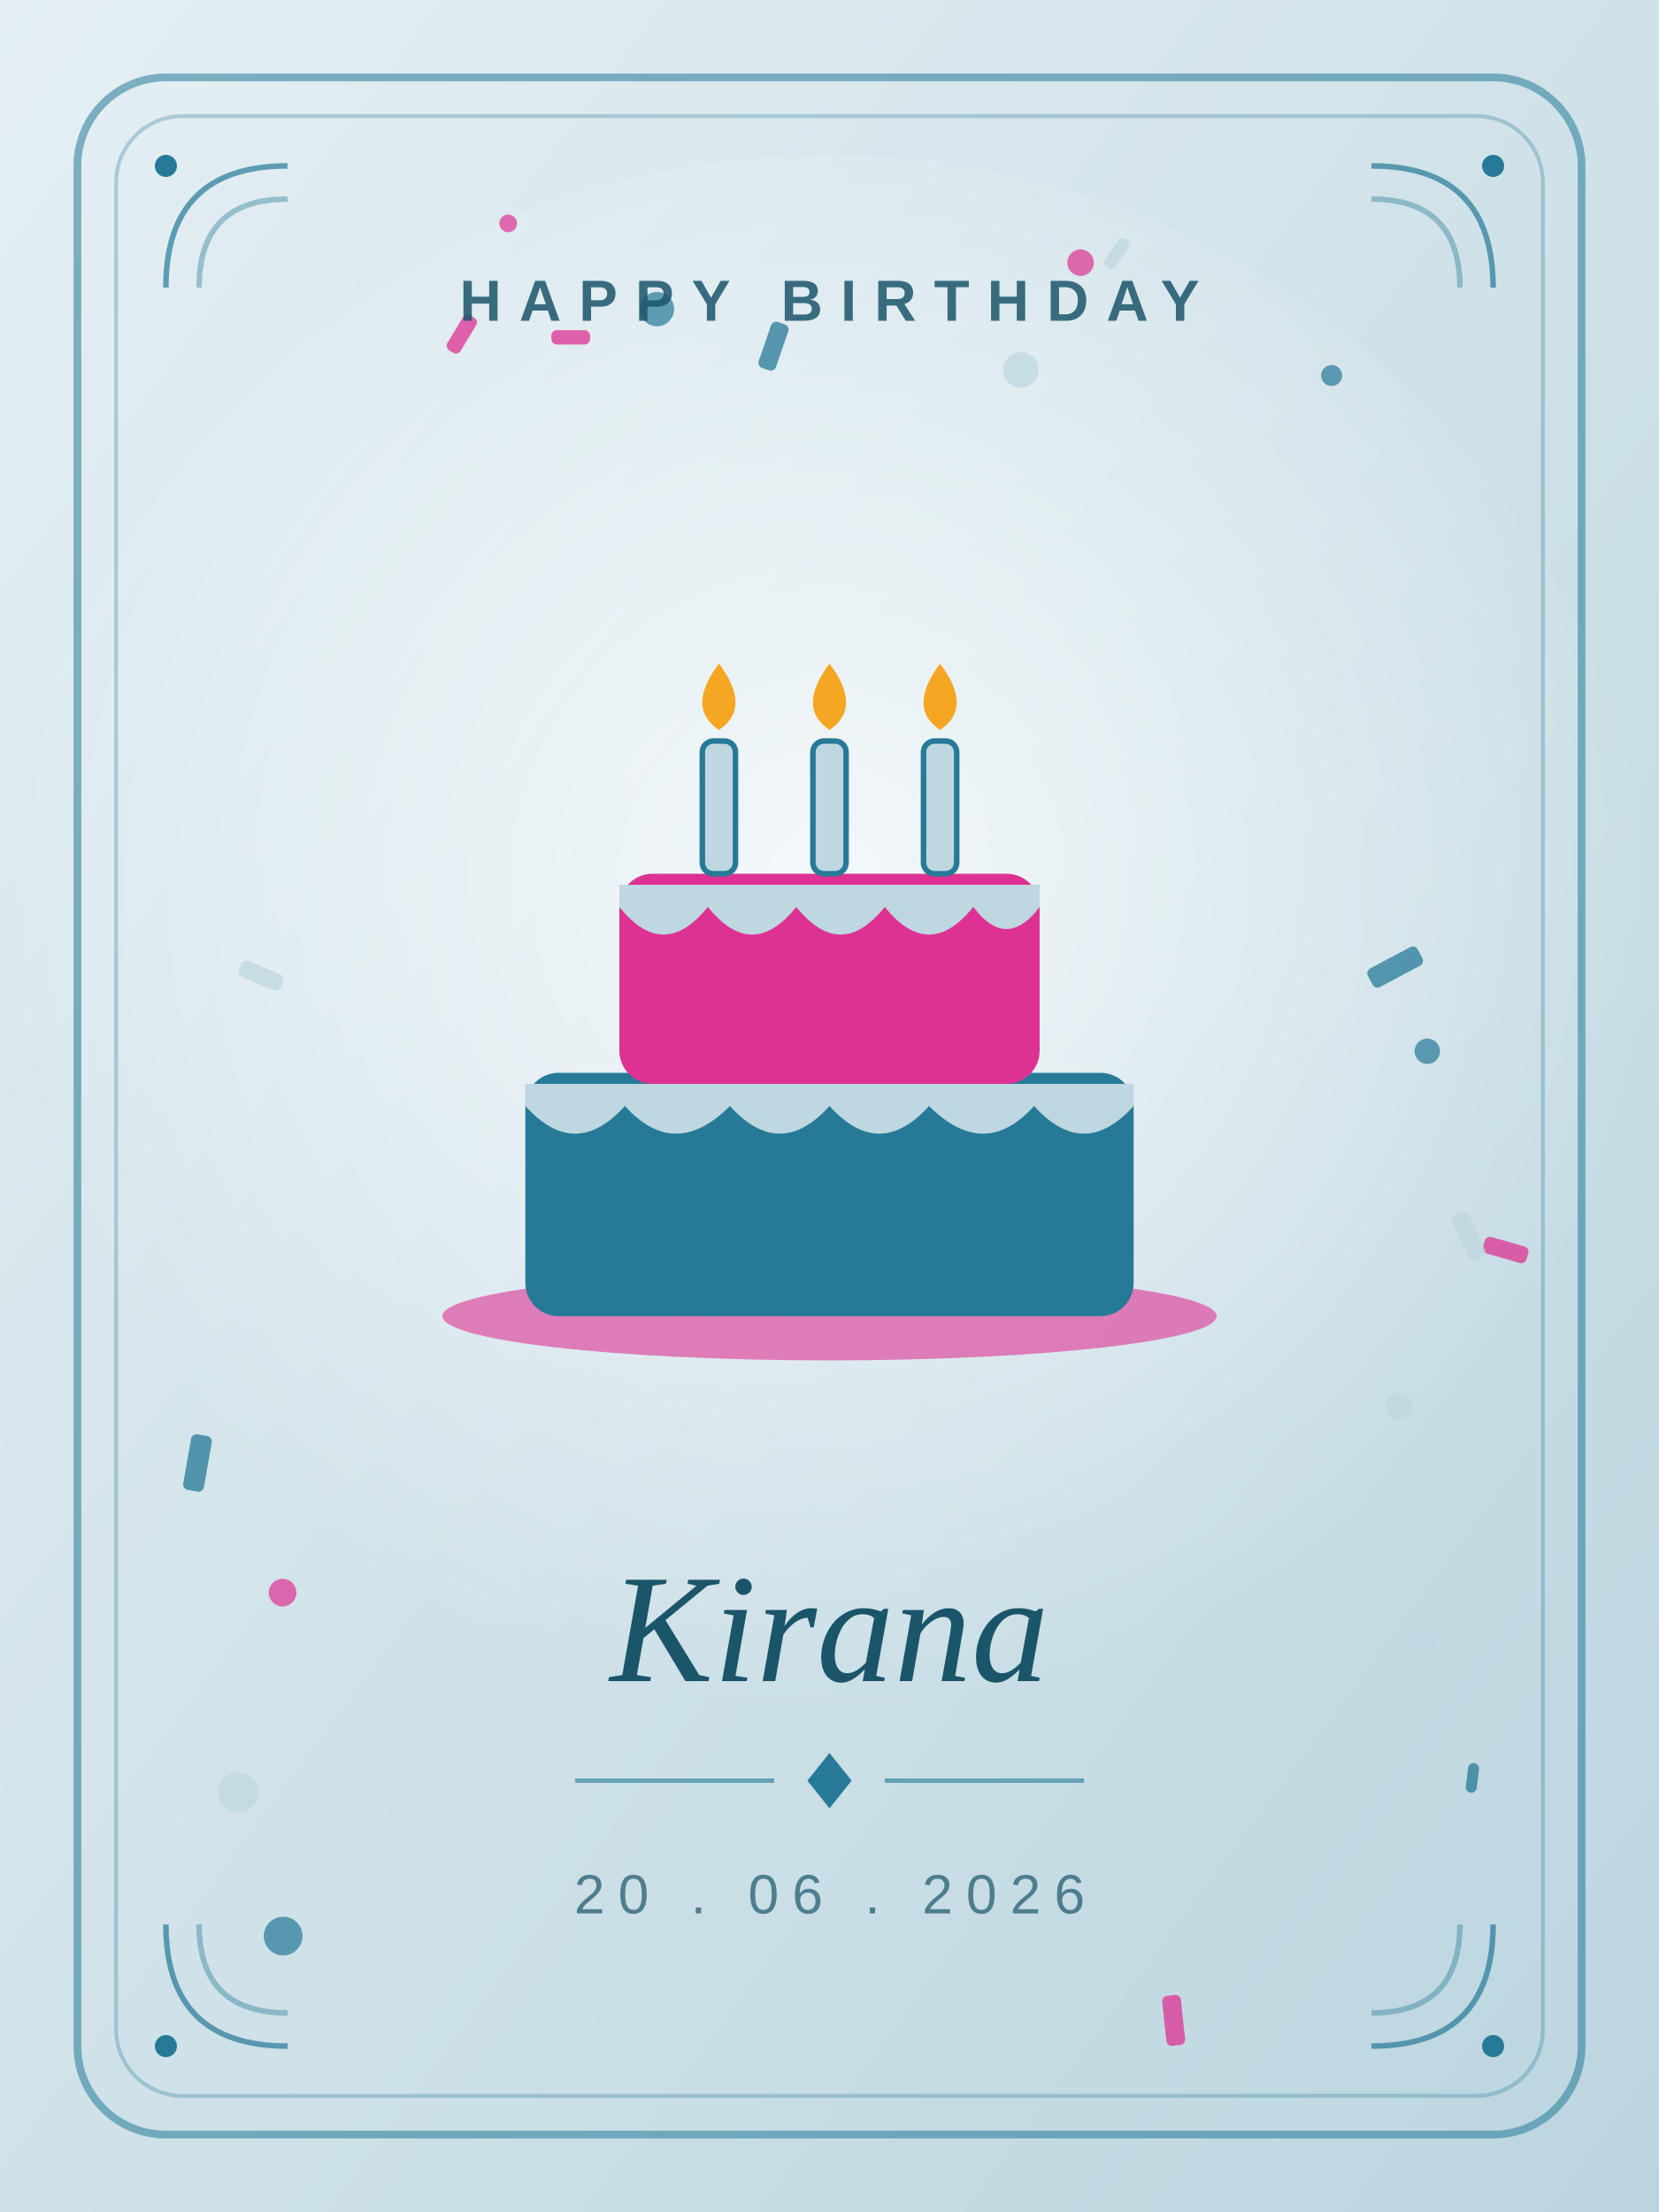
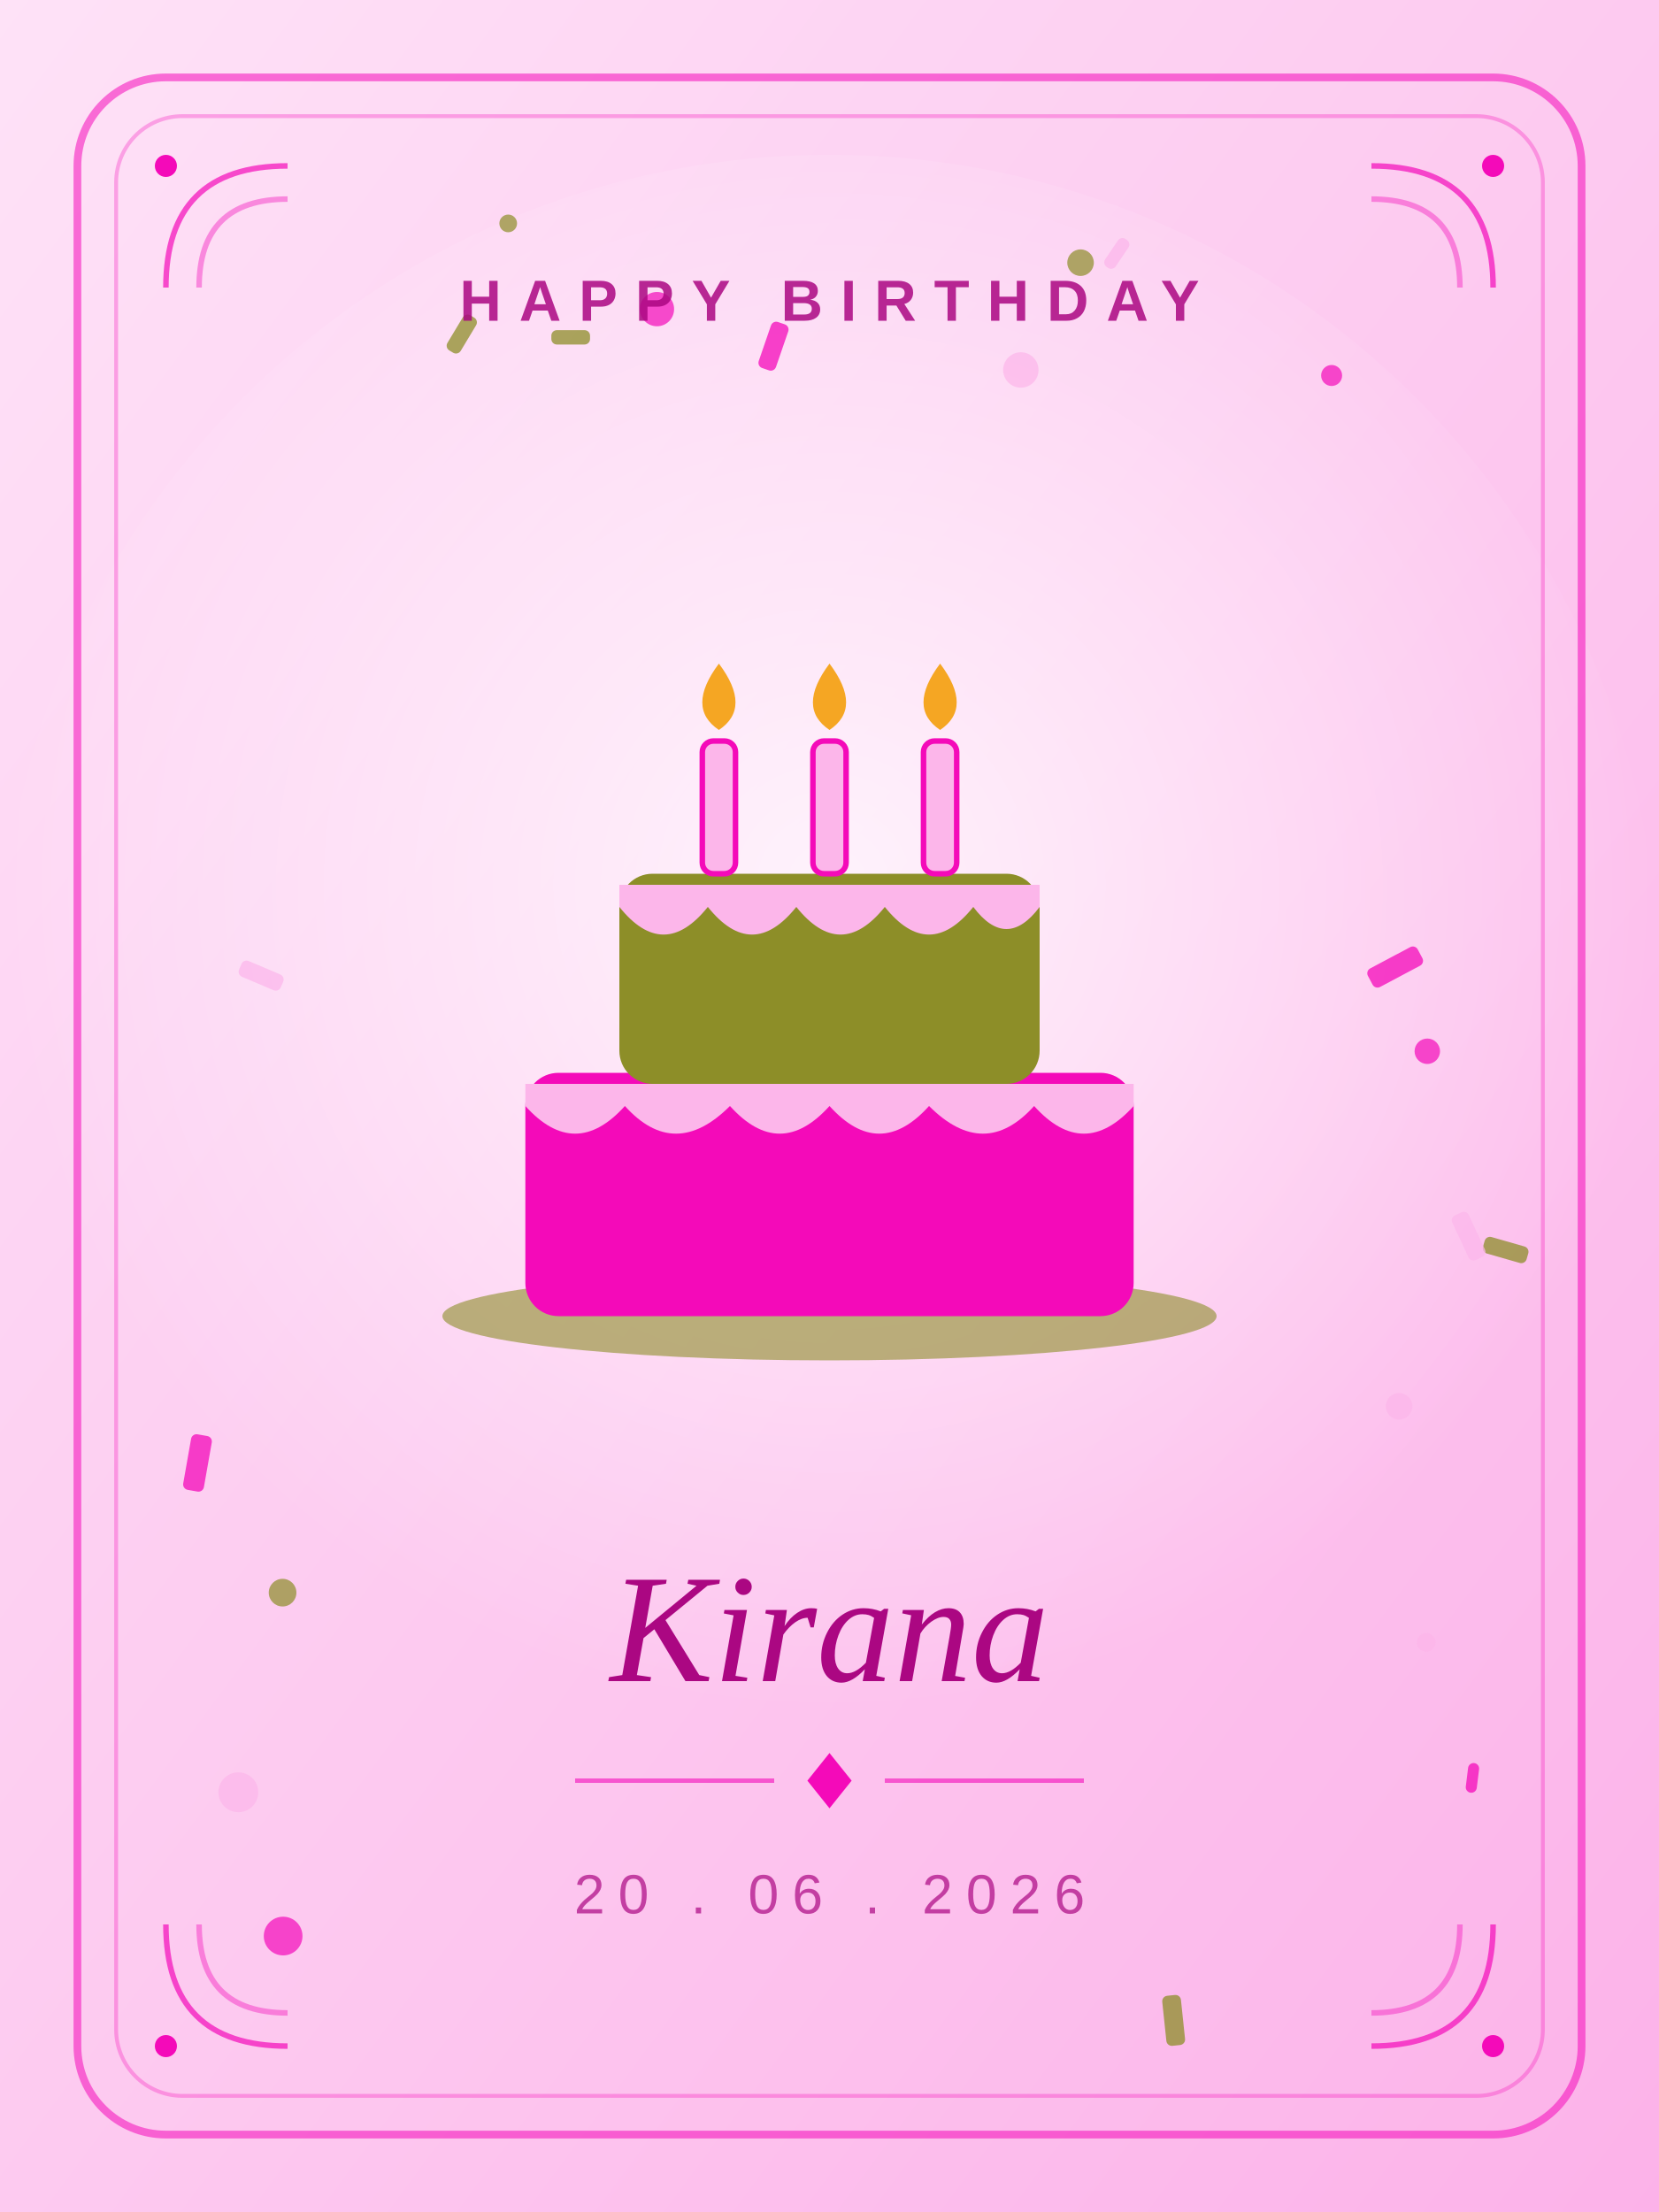
<svg xmlns="http://www.w3.org/2000/svg" viewBox="0 0 300 400" width="600" height="800">
  <defs>
    <linearGradient id="bg" x1="0" y1="0" x2="1" y2="1">
-       <stop offset="0" stop-color="#e5eff3" />
-       <stop offset="1" stop-color="#bbd5df" />
+       <stop offset="0" stop-color="#fee2f7" />
+       <stop offset="1" stop-color="#fcb2e9" />
    </linearGradient>
    <radialGradient id="glow" cx="0.5" cy="0.44" r="0.5">
      <stop offset="0" stop-color="#ffffff" stop-opacity="0.75" />
      <stop offset="1" stop-color="#ffffff" stop-opacity="0" />
    </radialGradient>
  </defs>
  <rect width="300" height="400" fill="url(#bg)" />
  <circle cx="150" cy="178" r="150" fill="url(#glow)" />
  <g>
-     <circle cx="51.2" cy="350.1" r="3.5" fill="#267a97" fill-opacity="0.7" />
-     <rect x="214.4" y="369.7" width="3.4" height="9.1" rx="1" fill="#dd3293" fill-opacity="0.75" transform="rotate(174 214.4 369.7)" />
-     <circle cx="257.9" cy="297.0" r="1.7" fill="#bed7e0" fill-opacity="0.7" />
-     <rect x="36.7" y="269.9" width="3.8" height="10.2" rx="1" fill="#267a97" fill-opacity="0.75" transform="rotate(190 36.7 269.9)" />
-     <circle cx="91.9" cy="40.4" r="1.6" fill="#dd3293" fill-opacity="0.7" />
-     <rect x="201.2" y="49.0" width="2.3" height="6.1" rx="1" fill="#bed7e0" fill-opacity="0.75" transform="rotate(214 201.2 49.0)" />
-     <circle cx="118.8" cy="55.9" r="3.1" fill="#267a97" fill-opacity="0.7" />
-     <rect x="267.9" y="226.4" width="3.1" height="8.2" rx="1" fill="#dd3293" fill-opacity="0.75" transform="rotate(286 267.9 226.4)" />
-     <circle cx="184.6" cy="66.9" r="3.2" fill="#bed7e0" fill-opacity="0.7" />
-     <rect x="265.6" y="318.7" width="2.0" height="5.4" rx="1" fill="#267a97" fill-opacity="0.75" transform="rotate(7 265.6 318.7)" />
-     <circle cx="195.4" cy="47.5" r="2.4" fill="#dd3293" fill-opacity="0.7" />
-     <rect x="262.2" y="220.2" width="3.3" height="8.9" rx="1" fill="#bed7e0" fill-opacity="0.75" transform="rotate(335 262.2 220.2)" />
-     <circle cx="258.1" cy="190.1" r="2.3" fill="#267a97" fill-opacity="0.7" />
-     <rect x="82.8" y="64.3" width="2.8" height="7.4" rx="1" fill="#dd3293" fill-opacity="0.75" transform="rotate(211 82.8 64.3)" />
-     <circle cx="43.1" cy="324.1" r="3.6" fill="#bed7e0" fill-opacity="0.7" />
-     <rect x="140.0" y="67.3" width="3.3" height="8.8" rx="1" fill="#267a97" fill-opacity="0.75" transform="rotate(199 140.0 67.3)" />
-     <circle cx="51.1" cy="288.0" r="2.5" fill="#dd3293" fill-opacity="0.7" />
-     <rect x="51.6" y="176.6" width="3.1" height="8.2" rx="1" fill="#bed7e0" fill-opacity="0.75" transform="rotate(113 51.6 176.6)" />
-     <circle cx="240.8" cy="67.9" r="1.9" fill="#267a97" fill-opacity="0.7" />
-     <rect x="106.7" y="59.7" width="2.6" height="7.0" rx="1" fill="#dd3293" fill-opacity="0.75" transform="rotate(90 106.7 59.7)" />
-     <circle cx="253.0" cy="254.3" r="2.4" fill="#bed7e0" fill-opacity="0.7" />
-     <rect x="255.9" y="170.8" width="3.8" height="10.2" rx="1" fill="#267a97" fill-opacity="0.75" transform="rotate(62 255.9 170.8)" />
+     <circle cx="51.2" cy="350.1" r="3.5" fill="#f40ab9" fill-opacity="0.7" />
+     <rect x="214.4" y="369.7" width="3.4" height="9.1" rx="1" fill="#8d8e28" fill-opacity="0.75" transform="rotate(174 214.4 369.7)" />
+     <circle cx="257.9" cy="297.0" r="1.7" fill="#fcb6ea" fill-opacity="0.7" />
+     <rect x="36.7" y="269.9" width="3.8" height="10.2" rx="1" fill="#f40ab9" fill-opacity="0.75" transform="rotate(190 36.7 269.9)" />
+     <circle cx="91.9" cy="40.4" r="1.6" fill="#8d8e28" fill-opacity="0.7" />
+     <rect x="201.2" y="49.0" width="2.3" height="6.1" rx="1" fill="#fcb6ea" fill-opacity="0.75" transform="rotate(214 201.2 49.0)" />
+     <circle cx="118.8" cy="55.9" r="3.1" fill="#f40ab9" fill-opacity="0.7" />
+     <rect x="267.9" y="226.4" width="3.1" height="8.2" rx="1" fill="#8d8e28" fill-opacity="0.75" transform="rotate(286 267.9 226.4)" />
+     <circle cx="184.6" cy="66.9" r="3.2" fill="#fcb6ea" fill-opacity="0.7" />
+     <rect x="265.6" y="318.7" width="2.0" height="5.4" rx="1" fill="#f40ab9" fill-opacity="0.75" transform="rotate(7 265.6 318.7)" />
+     <circle cx="195.4" cy="47.5" r="2.4" fill="#8d8e28" fill-opacity="0.7" />
+     <rect x="262.2" y="220.2" width="3.3" height="8.9" rx="1" fill="#fcb6ea" fill-opacity="0.75" transform="rotate(335 262.2 220.2)" />
+     <circle cx="258.1" cy="190.1" r="2.3" fill="#f40ab9" fill-opacity="0.7" />
+     <rect x="82.8" y="64.3" width="2.8" height="7.4" rx="1" fill="#8d8e28" fill-opacity="0.75" transform="rotate(211 82.8 64.3)" />
+     <circle cx="43.1" cy="324.1" r="3.6" fill="#fcb6ea" fill-opacity="0.7" />
+     <rect x="140.0" y="67.3" width="3.3" height="8.8" rx="1" fill="#f40ab9" fill-opacity="0.75" transform="rotate(199 140.0 67.3)" />
+     <circle cx="51.1" cy="288.0" r="2.5" fill="#8d8e28" fill-opacity="0.7" />
+     <rect x="51.6" y="176.6" width="3.1" height="8.2" rx="1" fill="#fcb6ea" fill-opacity="0.75" transform="rotate(113 51.6 176.6)" />
+     <circle cx="240.8" cy="67.9" r="1.9" fill="#f40ab9" fill-opacity="0.7" />
+     <rect x="106.7" y="59.7" width="2.6" height="7.0" rx="1" fill="#8d8e28" fill-opacity="0.75" transform="rotate(90 106.7 59.7)" />
+     <circle cx="253.0" cy="254.3" r="2.4" fill="#fcb6ea" fill-opacity="0.7" />
+     <rect x="255.9" y="170.8" width="3.8" height="10.2" rx="1" fill="#f40ab9" fill-opacity="0.75" transform="rotate(62 255.9 170.8)" />
  </g>
-   <rect x="14" y="14" width="272" height="372" rx="16" fill="none" stroke="#267a97" stroke-opacity="0.55" stroke-width="1.4" />
-   <rect x="21" y="21" width="258" height="358" rx="12" fill="none" stroke="#267a97" stroke-opacity="0.3" stroke-width="0.7" />
-   <g transform="translate(30 30) rotate(0)" fill="none" stroke="#267a97" stroke-width="1" stroke-opacity="0.7">
+   <rect x="14" y="14" width="272" height="372" rx="16" fill="none" stroke="#f40ab9" stroke-opacity="0.55" stroke-width="1.4" />
+   <rect x="21" y="21" width="258" height="358" rx="12" fill="none" stroke="#f40ab9" stroke-opacity="0.3" stroke-width="0.7" />
+   <g transform="translate(30 30) rotate(0)" fill="none" stroke="#f40ab9" stroke-width="1" stroke-opacity="0.7">
    <path d="M0 22 Q0 0 22 0" />
    <path d="M6 22 Q6 6 22 6" stroke-opacity="0.4" />
-     <circle cx="0" cy="0" r="2" fill="#267a97" stroke="none" />
+     <circle cx="0" cy="0" r="2" fill="#f40ab9" stroke="none" />
  </g>
-   <g transform="translate(270 30) rotate(90)" fill="none" stroke="#267a97" stroke-width="1" stroke-opacity="0.7">
+   <g transform="translate(270 30) rotate(90)" fill="none" stroke="#f40ab9" stroke-width="1" stroke-opacity="0.7">
    <path d="M0 22 Q0 0 22 0" />
    <path d="M6 22 Q6 6 22 6" stroke-opacity="0.4" />
-     <circle cx="0" cy="0" r="2" fill="#267a97" stroke="none" />
+     <circle cx="0" cy="0" r="2" fill="#f40ab9" stroke="none" />
  </g>
-   <g transform="translate(270 370) rotate(180)" fill="none" stroke="#267a97" stroke-width="1" stroke-opacity="0.7">
+   <g transform="translate(270 370) rotate(180)" fill="none" stroke="#f40ab9" stroke-width="1" stroke-opacity="0.7">
    <path d="M0 22 Q0 0 22 0" />
    <path d="M6 22 Q6 6 22 6" stroke-opacity="0.4" />
-     <circle cx="0" cy="0" r="2" fill="#267a97" stroke="none" />
+     <circle cx="0" cy="0" r="2" fill="#f40ab9" stroke="none" />
  </g>
-   <g transform="translate(30 370) rotate(270)" fill="none" stroke="#267a97" stroke-width="1" stroke-opacity="0.7">
+   <g transform="translate(30 370) rotate(270)" fill="none" stroke="#f40ab9" stroke-width="1" stroke-opacity="0.7">
    <path d="M0 22 Q0 0 22 0" />
    <path d="M6 22 Q6 6 22 6" stroke-opacity="0.4" />
-     <circle cx="0" cy="0" r="2" fill="#267a97" stroke="none" />
+     <circle cx="0" cy="0" r="2" fill="#f40ab9" stroke="none" />
  </g>
-   <text x="150" y="58" text-anchor="middle" font-family="'Helvetica Neue', Arial, sans-serif" font-size="10.5" font-weight="600" letter-spacing="3.2" fill="#1b556a" fill-opacity="0.85">HAPPY BIRTHDAY</text>
+   <text x="150" y="58" text-anchor="middle" font-family="'Helvetica Neue', Arial, sans-serif" font-size="10.5" font-weight="600" letter-spacing="3.2" fill="#ab0782" fill-opacity="0.85">HAPPY BIRTHDAY</text>
  <g transform="translate(150 180)">
-     <ellipse cx="0" cy="58" rx="70" ry="8" fill="#dd3293" fill-opacity="0.6" />
-     <rect x="-55" y="14" width="110" height="44" rx="6" fill="#267a97" />
-     <path d="M-55 20 Q-46 30 -37 20 Q-28 30 -18 20 Q-9 30 0 20 Q9 30 18 20 Q28 30 37 20 Q46 30 55 20 L55 16 L-55 16 Z" fill="#bed7e0" />
-     <rect x="-38" y="-22" width="76" height="38" rx="6" fill="#dd3293" />
-     <path d="M-38 -16 Q-30 -6 -22 -16 Q-14 -6 -6 -16 Q2 -6 10 -16 Q18 -6 26 -16 Q32 -8 38 -16 L38 -20 L-38 -20 Z" fill="#bed7e0" />
-     <rect x="-23" y="-46" width="6" height="24" rx="2" fill="#bed7e0" stroke="#267a97" stroke-width="1" />
+     <ellipse cx="0" cy="58" rx="70" ry="8" fill="#8d8e28" fill-opacity="0.6" />
+     <rect x="-55" y="14" width="110" height="44" rx="6" fill="#f40ab9" />
+     <path d="M-55 20 Q-46 30 -37 20 Q-28 30 -18 20 Q-9 30 0 20 Q9 30 18 20 Q28 30 37 20 Q46 30 55 20 L55 16 L-55 16 Z" fill="#fcb6ea" />
+     <rect x="-38" y="-22" width="76" height="38" rx="6" fill="#8d8e28" />
+     <path d="M-38 -16 Q-30 -6 -22 -16 Q-14 -6 -6 -16 Q2 -6 10 -16 Q18 -6 26 -16 Q32 -8 38 -16 L38 -20 L-38 -20 Z" fill="#fcb6ea" />
+     <rect x="-23" y="-46" width="6" height="24" rx="2" fill="#fcb6ea" stroke="#f40ab9" stroke-width="1" />
    <path d="M-20 -60 Q-14 -52 -20 -48 Q-26 -52 -20 -60 Z" fill="#f5a623" />
-     <rect x="-3" y="-46" width="6" height="24" rx="2" fill="#bed7e0" stroke="#267a97" stroke-width="1" />
+     <rect x="-3" y="-46" width="6" height="24" rx="2" fill="#fcb6ea" stroke="#f40ab9" stroke-width="1" />
    <path d="M0 -60 Q6 -52 0 -48 Q-6 -52 0 -60 Z" fill="#f5a623" />
-     <rect x="17" y="-46" width="6" height="24" rx="2" fill="#bed7e0" stroke="#267a97" stroke-width="1" />
+     <rect x="17" y="-46" width="6" height="24" rx="2" fill="#fcb6ea" stroke="#f40ab9" stroke-width="1" />
    <path d="M20 -60 Q26 -52 20 -48 Q14 -52 20 -60 Z" fill="#f5a623" />
  </g>
-   <text x="150" y="304" text-anchor="middle" font-family="Georgia, 'Times New Roman', serif" font-style="italic" font-size="28" fill="#1b556a">Kirana</text>
-   <g fill="#267a97" stroke="#267a97">
+   <text x="150" y="304" text-anchor="middle" font-family="Georgia, 'Times New Roman', serif" font-style="italic" font-size="28" fill="#ab0782">Kirana</text>
+   <g fill="#f40ab9" stroke="#f40ab9">
    <line x1="104" y1="322" x2="140" y2="322" stroke-width="0.8" stroke-opacity="0.6" />
    <line x1="160" y1="322" x2="196" y2="322" stroke-width="0.8" stroke-opacity="0.6" />
    <path d="M150 317 L154 322 L150 327 L146 322 Z" stroke="none" />
  </g>
-   <text x="150" y="346" text-anchor="middle" font-family="'Helvetica Neue', Arial, sans-serif" font-size="10" letter-spacing="2.4" fill="#1b556a" fill-opacity="0.7">20 . 06 . 2026</text>
+   <text x="150" y="346" text-anchor="middle" font-family="'Helvetica Neue', Arial, sans-serif" font-size="10" letter-spacing="2.4" fill="#ab0782" fill-opacity="0.7">20 . 06 . 2026</text>
</svg>
